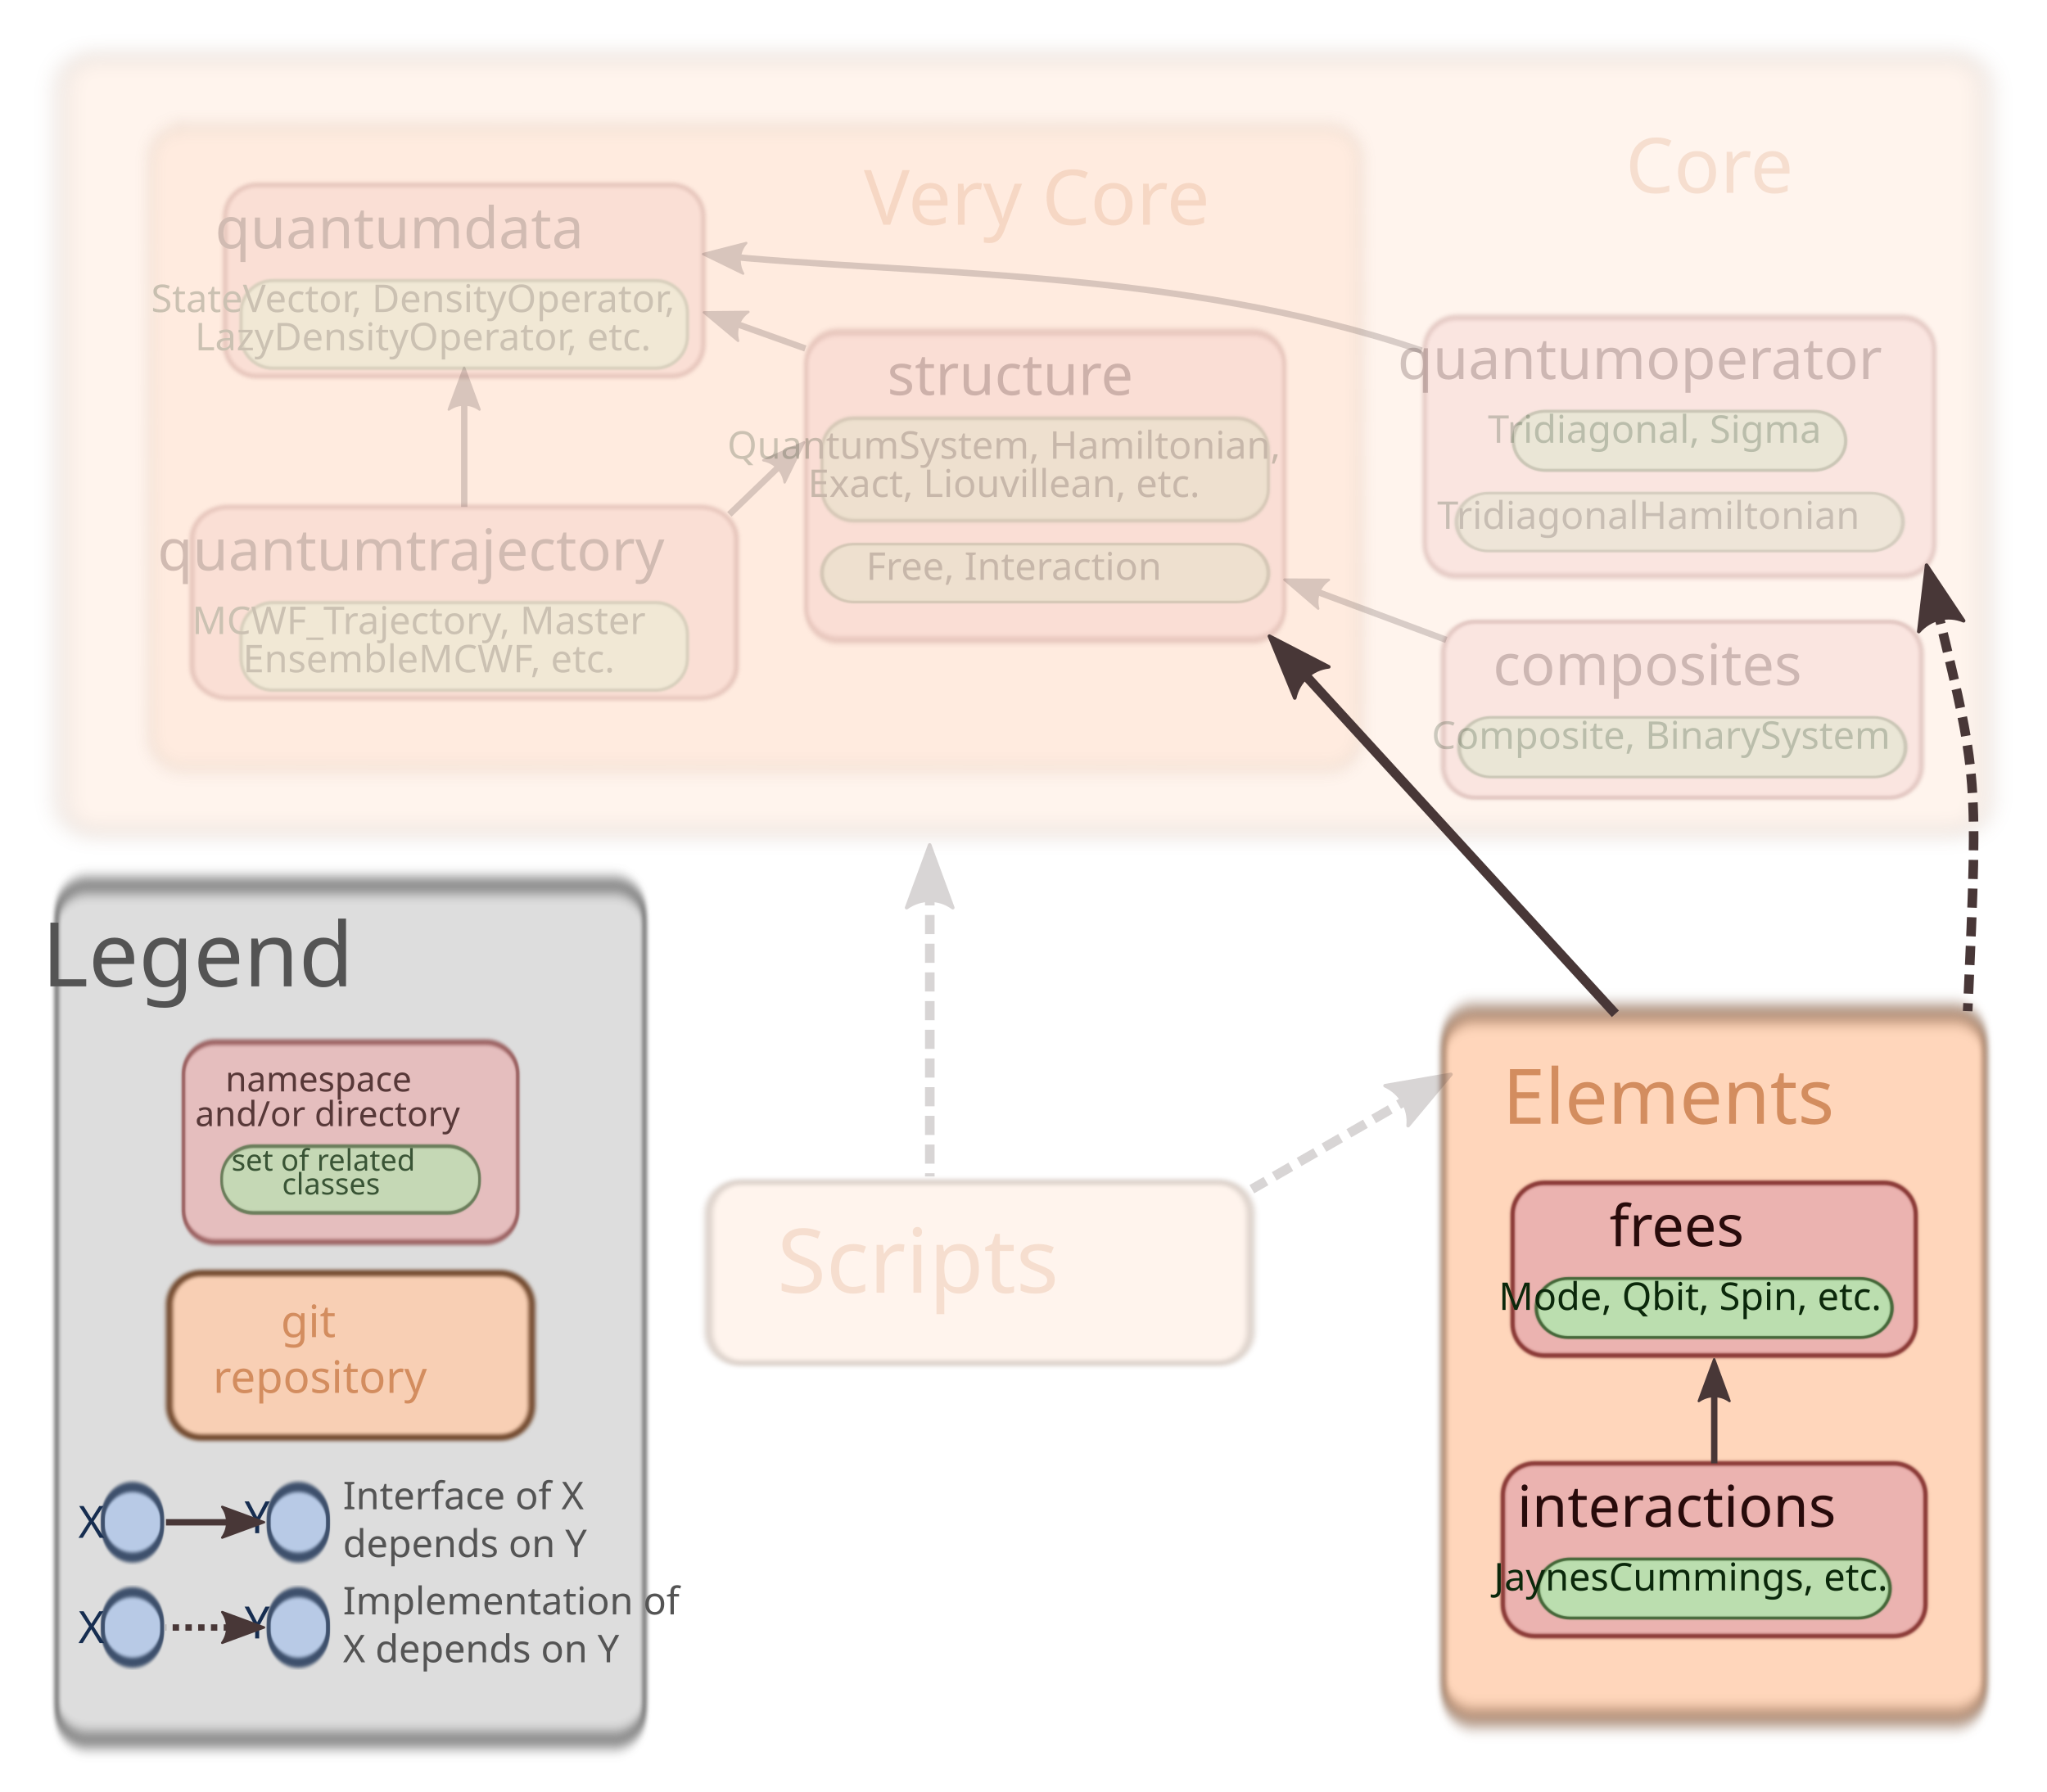
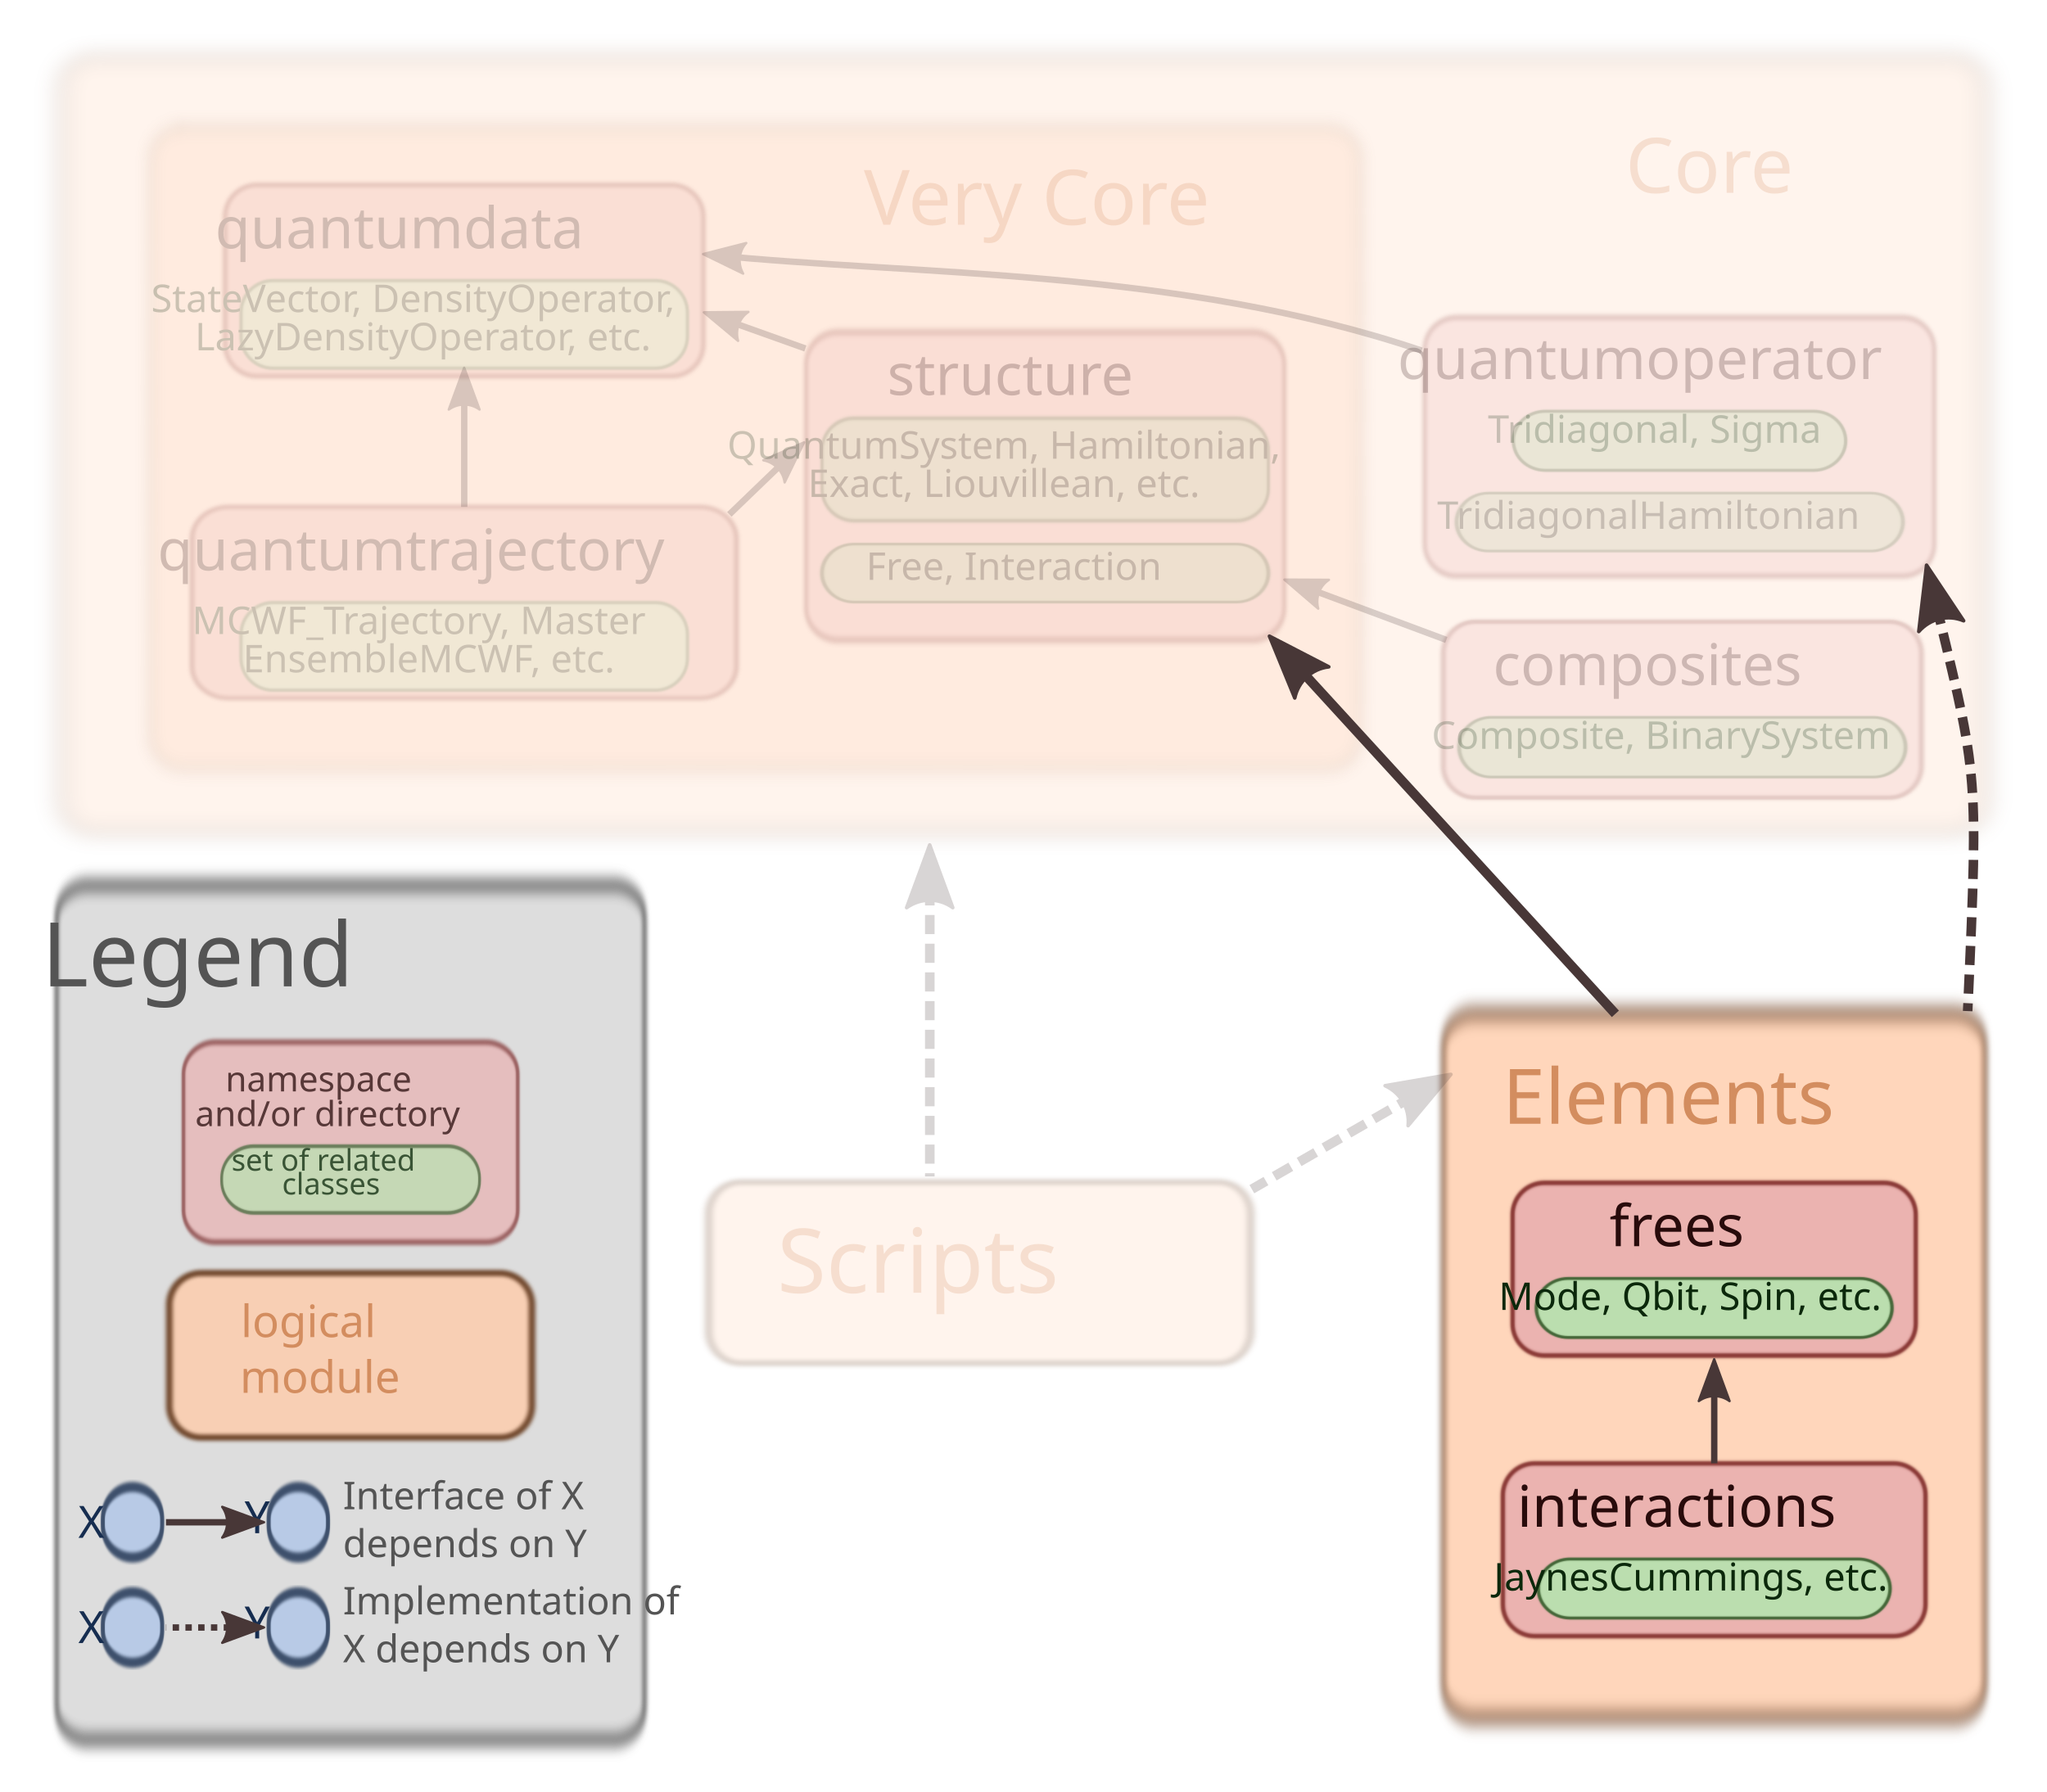
<svg xmlns="http://www.w3.org/2000/svg" width="1283.874" height="1124.037" id="svg2" version="1.1">
  <defs id="defs4">
    <marker orient="auto" refY="0" refX="0" id="Arrow2Sstart" style="overflow:visible">
      <path id="path4084" style="fill-rule:evenodd;stroke-width:0.625;stroke-linejoin:round" d="M 8.719,4.034 -2.207,0.016 8.719,-4.002 c -1.745,2.372 -1.735,5.617 -6e-7,8.035 z" transform="matrix(0.3,0,0,0.3,-0.69,0)" />
    </marker>
    <marker orient="auto" refY="0" refX="0" id="Arrow2Mend" style="overflow:visible">
      <path id="path4081" style="fill-rule:evenodd;stroke-width:0.625;stroke-linejoin:round" d="M 8.719,4.034 -2.207,0.016 8.719,-4.002 c -1.745,2.372 -1.735,5.617 -6e-7,8.035 z" transform="scale(-0.6,-0.6)" />
    </marker>
    <marker orient="auto" refY="0" refX="0" id="Arrow2Mstart" style="overflow:visible">
      <path id="path4078" style="fill-rule:evenodd;stroke-width:0.625;stroke-linejoin:round" d="M 8.719,4.034 -2.207,0.016 8.719,-4.002 c -1.745,2.372 -1.735,5.617 -6e-7,8.035 z" transform="scale(0.6,0.6)" />
    </marker>
    <marker orient="auto" refY="0" refX="0" id="Arrow1Mstart" style="overflow:visible">
      <path id="path4060" d="M 0,0 5,-5 -12.5,0 5,5 0,0 z" style="fill-rule:evenodd;stroke:#000000;stroke-width:1pt" transform="matrix(0.4,0,0,0.4,4,0)" />
    </marker>
    <marker orient="auto" refY="0" refX="0" id="Arrow1Lstart" style="overflow:visible">
      <path id="path4054" d="M 0,0 5,-5 -12.5,0 5,5 0,0 z" style="fill-rule:evenodd;stroke:#000000;stroke-width:1pt" transform="matrix(0.8,0,0,0.8,10,0)" />
    </marker>
    <filter id="filter3765" color-interpolation-filters="sRGB">
      <feGaussianBlur stdDeviation="1.05" id="feGaussianBlur3767" />
    </filter>
    <filter id="filter3792" color-interpolation-filters="sRGB">
      <feGaussianBlur stdDeviation="0.838" id="feGaussianBlur3794" />
    </filter>
    <marker orient="auto" refY="0" refX="0" id="Arrow2Mstart0" style="overflow:visible">
      <path id="path6999" style="fill:#483737;fill-rule:evenodd;stroke:#483737;stroke-width:0.625;stroke-linejoin:round" d="M 8.719,4.034 -2.207,0.016 8.719,-4.002 c -1.745,2.372 -1.735,5.617 -6e-7,8.035 z" transform="scale(0.6,0.6)" />
    </marker>
    <filter id="filter3857" color-interpolation-filters="sRGB">
      <feGaussianBlur id="feGaussianBlur3859" stdDeviation="4.162" />
    </filter>
    <marker orient="auto" refY="0" refX="0" id="Arrow2Mstartn" style="overflow:visible">
      <path id="path4131" style="fill:#6c5353;fill-rule:evenodd;stroke:#6c5353;stroke-width:0.625;stroke-linejoin:round" d="M 8.719,4.034 -2.207,0.016 8.719,-4.002 c -1.745,2.372 -1.735,5.617 -6e-7,8.035 z" transform="scale(0.6,0.6)" />
    </marker>
    <marker orient="auto" refY="0" refX="0" id="Arrow2MstartZ" style="overflow:visible">
      <path id="path4134" style="fill:#6c5353;fill-rule:evenodd;stroke:#6c5353;stroke-width:0.625;stroke-linejoin:round" d="M 8.719,4.034 -2.207,0.016 8.719,-4.002 c -1.745,2.372 -1.735,5.617 -6e-7,8.035 z" transform="scale(0.6,0.6)" />
    </marker>
    <marker orient="auto" refY="0" refX="0" id="Arrow2Mstartd" style="overflow:visible">
      <path id="path4137" style="fill:#ac9393;fill-rule:evenodd;stroke:#ac9393;stroke-width:0.625;stroke-linejoin:round" d="M 8.719,4.034 -2.207,0.016 8.719,-4.002 c -1.745,2.372 -1.735,5.617 -6e-7,8.035 z" transform="scale(0.6,0.6)" />
    </marker>
    <marker orient="auto" refY="0" refX="0" id="Arrow2Mstartm" style="overflow:visible">
      <path id="path4140" style="fill:#6c5353;fill-rule:evenodd;stroke:#6c5353;stroke-width:0.625;stroke-linejoin:round" d="M 8.719,4.034 -2.207,0.016 8.719,-4.002 c -1.745,2.372 -1.735,5.617 -6e-7,8.035 z" transform="scale(0.6,0.6)" />
    </marker>
    <marker orient="auto" refY="0" refX="0" id="Arrow2MstartH" style="overflow:visible">
      <path id="path4143" style="fill:#6c5353;fill-rule:evenodd;stroke:#6c5353;stroke-width:0.625;stroke-linejoin:round" d="M 8.719,4.034 -2.207,0.016 8.719,-4.002 c -1.745,2.372 -1.735,5.617 -6e-7,8.035 z" transform="scale(0.6,0.6)" />
    </marker>
    <marker orient="auto" refY="0" refX="0" id="Arrow2MstartnY" style="overflow:visible">
      <path id="path4360" style="fill:#483737;fill-rule:evenodd;stroke:#483737;stroke-width:0.625;stroke-linejoin:round" d="M 8.719,4.034 -2.207,0.016 8.719,-4.002 c -1.745,2.372 -1.735,5.617 -6e-7,8.035 z" transform="scale(0.6,0.6)" />
    </marker>
    <marker orient="auto" refY="0" refX="0" id="Arrow2MstartZK" style="overflow:visible">
      <path id="path4363" style="fill:#483737;fill-rule:evenodd;stroke:#483737;stroke-width:0.625;stroke-linejoin:round" d="M 8.719,4.034 -2.207,0.016 8.719,-4.002 c -1.745,2.372 -1.735,5.617 -6e-7,8.035 z" transform="scale(0.6,0.6)" />
    </marker>
    <marker orient="auto" refY="0" refX="0" id="Arrow2Mstartdd" style="overflow:visible">
      <path id="path4366" style="fill:#483737;fill-rule:evenodd;stroke:#483737;stroke-width:0.625;stroke-linejoin:round" d="M 8.719,4.034 -2.207,0.016 8.719,-4.002 c -1.745,2.372 -1.735,5.617 -6e-7,8.035 z" transform="scale(0.6,0.6)" />
    </marker>
    <marker orient="auto" refY="0" refX="0" id="Arrow2Mstartmk" style="overflow:visible">
      <path id="path4369" style="fill:#483737;fill-rule:evenodd;stroke:#483737;stroke-width:0.625;stroke-linejoin:round" d="M 8.719,4.034 -2.207,0.016 8.719,-4.002 c -1.745,2.372 -1.735,5.617 -6e-7,8.035 z" transform="scale(0.6,0.6)" />
    </marker>
    <marker orient="auto" refY="0" refX="0" id="Arrow2MstartHZ" style="overflow:visible">
      <path id="path4372" style="fill:#483737;fill-rule:evenodd;stroke:#483737;stroke-width:0.625;stroke-linejoin:round" d="M 8.719,4.034 -2.207,0.016 8.719,-4.002 c -1.745,2.372 -1.735,5.617 -6e-7,8.035 z" transform="scale(0.6,0.6)" />
    </marker>
    <filter id="filter4630" color-interpolation-filters="sRGB">
      <feGaussianBlur stdDeviation="2.872" id="feGaussianBlur4632" />
    </filter>
    <filter id="filter4785" color-interpolation-filters="sRGB">
      <feGaussianBlur stdDeviation="9.572" id="feGaussianBlur4787" />
    </filter>
  </defs>
  <g style="display:inline" id="layer2" transform="translate(-36.83285,-194.3655)">
    <rect transform="matrix(1.610269,0,0,1.352481,-102.2101,-165.5376)" ry="14.788" rx="12.42" y="292.362" x="110" height="360" width="750" id="rect3851" style="opacity:0.213;fill:#ffccaa;fill-opacity:1;fill-rule:nonzero;stroke:#552200;stroke-width:2.71;stroke-miterlimit:4;stroke-dasharray:none;display:inline;filter:url(#filter3857)" />
    <rect style="opacity:0.213;fill:#ffccaa;fill-opacity:1;fill-rule:nonzero;stroke:#552200;stroke-width:3.762;stroke-miterlimit:4;stroke-dasharray:3.762, 3.762;stroke-dashoffset:0;display:inline;filter:url(#filter3857)" id="rect3993" width="750" height="360" x="110" y="292.362" rx="19.777" ry="17.887" transform="matrix(1.0113,0,0,1.118142,20.19506,-52.80513)" />
    <text xml:space="preserve" style="font-size:48px;font-style:normal;font-variant:normal;font-weight:normal;font-stretch:normal;text-align:end;line-height:125%;letter-spacing:0px;word-spacing:0px;writing-mode:lr-tb;text-anchor:end;opacity:0.213;fill:#d38d5f;fill-opacity:1;stroke:none;display:inline;font-family:Charlemagne Std;-inkscape-font-specification:Charlemagne Std" x="858.047" y="335.333" id="text4039">
      <tspan y="335.333" x="858.047" id="tspan4461">Very Core</tspan>
    </text>
    <rect transform="matrix(0.491879,0,0,1.490627,18.17121,313.7003)" ry="13.417" rx="40.66" y="292.362" x="110" height="360" width="750" id="rect3065" style="opacity:0.8;fill:#d5d5d5;fill-opacity:1;fill-rule:nonzero;stroke:#2b2b2b;stroke-width:4.671;stroke-miterlimit:4;stroke-opacity:1;stroke-dasharray:none;stroke-dashoffset:0;display:inline;filter:url(#filter4630)" />
    <text id="text3861" y="812.528" x="331.471" style="font-size:55.916px;font-style:normal;font-variant:normal;font-weight:normal;font-stretch:normal;text-align:end;line-height:125%;letter-spacing:0px;word-spacing:0px;writing-mode:lr-tb;text-anchor:end;fill:#545454;fill-opacity:1;stroke:none;display:inline;font-family:Clairvaux LT Std;-inkscape-font-specification:Clairvaux LT Std" xml:space="preserve" transform="scale(0.9992578,1.000743)">
      <tspan y="812.528" x="331.471" id="tspan3871">Legend</tspan>
    </text>
    <text id="text3873" y="315.333" x="1224.046" style="font-size:48px;font-style:normal;font-variant:normal;font-weight:normal;font-stretch:normal;text-align:end;line-height:125%;letter-spacing:0px;word-spacing:0px;writing-mode:lr-tb;text-anchor:end;fill:#d38d5f;fill-opacity:1;stroke:none;display:inline;font-family:Charlemagne Std;-inkscape-font-specification:Charlemagne Std;opacity:0.213" xml:space="preserve">
      <tspan y="315.333" x="1224.046" id="tspan3877">Core</tspan>
    </text>
    <rect style="opacity:0.8;fill:#ffccaa;fill-opacity:1;fill-rule:nonzero;stroke:#552200;stroke-width:13.563;stroke-miterlimit:4;stroke-dasharray:none;display:inline;filter:url(#filter3857)" id="rect4602" width="750" height="360" x="110" y="292.362" rx="65.937" ry="69.743" transform="matrix(0.3033208,0,0,0.2867686,109.6219,909.1304)" />
    <text xml:space="preserve" style="font-size:27.958px;font-style:normal;font-variant:normal;font-weight:normal;font-stretch:normal;text-align:center;line-height:125%;letter-spacing:0px;word-spacing:0px;writing-mode:lr-tb;text-anchor:middle;fill:#d38d5f;fill-opacity:1;stroke:none;display:inline;font-family:Charlemagne Std;-inkscape-font-specification:Charlemagne Std" x="255.849" y="1032.39" id="text4604" transform="scale(0.9992578,1.000743)">
-       <tspan id="tspan4608" x="255.849" y="1032.39">git</tspan>
-       <tspan id="tspan4610" x="255.849" y="1067.337">repository</tspan>
+       <tspan id="tspan4608" x="255.849" y="1032.39">logical</tspan>
+       <tspan id="tspan4610" x="255.849" y="1067.337">module</tspan>
    </text>
    <rect style="opacity:0.8;fill:#ffccaa;fill-opacity:1;fill-rule:nonzero;stroke:#552200;stroke-width:5.359;stroke-miterlimit:4;stroke-dasharray:none;display:inline;filter:url(#filter3857)" id="rect4612" width="750" height="360" x="110" y="292.362" rx="44.118" ry="16.272" transform="matrix(0.4533333,0,0,1.229126,892.0949,470.5269)" />
    <text xml:space="preserve" style="font-size:48px;font-style:normal;font-variant:normal;font-weight:normal;font-stretch:normal;text-align:end;line-height:125%;letter-spacing:0px;word-spacing:0px;writing-mode:lr-tb;text-anchor:end;fill:#d38d5f;fill-opacity:1;stroke:none;display:inline;font-family:Charlemagne Std;-inkscape-font-specification:Charlemagne Std" x="1249.702" y="899.333" id="text4614">
      <tspan id="tspan4705" x="1249.702" y="899.333">Elements</tspan>
    </text>
    <rect transform="matrix(0.4533333,0,0,0.315877,431.4206,843.5263)" ry="63.316" rx="44.118" y="292.362" x="110" height="360" width="750" id="rect4709" style="opacity:0.213;fill:#ffccaa;fill-opacity:1;fill-rule:nonzero;stroke:#552200;stroke-width:10.57;stroke-miterlimit:4;stroke-dasharray:none;display:inline;filter:url(#filter3857)" />
    <text id="text4711" y="1005.333" x="773.702" style="font-size:56px;font-style:normal;font-variant:normal;font-weight:normal;font-stretch:normal;text-align:end;line-height:125%;letter-spacing:0px;word-spacing:0px;writing-mode:lr-tb;text-anchor:end;fill:#d38d5f;fill-opacity:1;stroke:none;display:inline;font-family:Charlemagne Std;-inkscape-font-specification:Charlemagne Std;opacity:0.213" xml:space="preserve">
      <tspan id="tspan4715" x="773.702" y="1005.333">Scripts</tspan>
    </text>
    <rect transform="matrix(0.04965953,0,0,0.1229224,95.85743,1091.232)" ry="162.704" rx="402.742" y="292.362" x="110" height="360" width="750" id="rect4739" style="opacity:0.8;fill:#afc6e9;fill-opacity:1;fill-rule:nonzero;stroke:#162d50;stroke-width:51.197;stroke-miterlimit:4;stroke-dasharray:none;display:inline;filter:url(#filter4785)" />
    <rect style="opacity:0.8;fill:#afc6e9;fill-opacity:1;fill-rule:nonzero;stroke:#162d50;stroke-width:51.197;stroke-miterlimit:4;stroke-dasharray:none;display:inline;filter:url(#filter4785)" id="rect4789" width="750" height="360" x="110" y="292.362" rx="402.742" ry="162.704" transform="matrix(0.04965953,0,0,0.1229224,199.8574,1091.232)" />
    <text transform="scale(0.9992578,1.000743)" xml:space="preserve" style="font-size:24px;font-style:normal;font-variant:normal;font-weight:normal;font-stretch:normal;text-align:start;line-height:125%;letter-spacing:0px;word-spacing:0px;writing-mode:lr-tb;text-anchor:start;fill:#545454;fill-opacity:1;stroke:none;display:inline;font-family:Clairvaux LT Std;-inkscape-font-specification:Clairvaux LT Std" x="252.122" y="1140.285" id="text4817">
      <tspan id="tspan4821" x="252.122" y="1140.285">Interface of X</tspan>
      <tspan id="tspan4823" x="252.122" y="1170.285">depends on Y</tspan>
    </text>
  </g>
  <g style="display:inline" id="layer1" transform="translate(-36.83285,-194.3655)">
    <text xml:space="preserve" style="font-size:36px;font-style:normal;font-variant:normal;font-weight:normal;font-stretch:normal;text-align:center;line-height:100%;letter-spacing:0px;word-spacing:0px;writing-mode:lr-tb;text-anchor:middle;fill:#000000;fill-opacity:1;stroke:none;font-family:Brioso Pro;-inkscape-font-specification:Brioso Pro" x="331.071" y="125.219" id="text2989">
      <tspan id="tspan2991" x="331.071" y="125.219" />
    </text>
    <g id="g4024" transform="translate(-42,-152)" style="opacity:0.213">
      <g id="g3802">
        <rect style="opacity:0.9;fill:#e9afaf;fill-opacity:1;stroke:#782121;stroke-width:2.8;stroke-miterlimit:4;stroke-dasharray:none;filter:url(#filter3765)" id="rect2991" width="300" height="120" x="220" y="462.362" rx="20" ry="20" />
        <text xml:space="preserve" style="font-size:36px;font-style:normal;font-variant:normal;font-weight:normal;font-stretch:normal;text-align:center;line-height:100%;letter-spacing:0px;word-spacing:0px;writing-mode:lr-tb;text-anchor:middle;fill:#280b0b;fill-opacity:1;stroke:none;font-family:Carolina LT Std;-inkscape-font-specification:Carolina LT Std" x="371.484" y="502.125" id="text2986">
          <tspan id="tspan2988" x="371.484" y="502.125">quantumdata</tspan>
        </text>
      </g>
      <g id="g3796">
        <rect style="opacity:0.8;fill:#afe9af;fill-opacity:1;fill-rule:nonzero;stroke:#165016;stroke-width:2;stroke-miterlimit:4;stroke-dasharray:none;filter:url(#filter3792)" id="rect2994" width="280" height="55" x="230" y="522.362" rx="20" ry="20" />
        <text xml:space="preserve" style="font-size:24px;font-style:normal;font-variant:normal;font-weight:normal;font-stretch:normal;text-align:center;line-height:100%;letter-spacing:0px;word-spacing:0px;writing-mode:lr-tb;text-anchor:middle;fill:#0b280b;fill-opacity:1;stroke:none;font-family:Silentium Pro;-inkscape-font-specification:Silentium Pro" x="372.199" y="542.125" id="text2990">
          <tspan id="tspan2992" x="372.199" y="542.125">StateVector, DensityOperator,</tspan>
          <tspan x="372.199" y="566.125" id="tspan2994">LazyDensityOperator, etc.</tspan>
        </text>
      </g>
    </g>
    <g id="g4035" transform="translate(-44.56549,-108)" style="opacity:0.213">
      <rect transform="matrix(1.138211,0,0,1,-48.57273,-5.2800142e-6)" style="opacity:0.9;fill:#e9afaf;fill-opacity:1;stroke:#782121;stroke-width:2.624;stroke-miterlimit:4;stroke-dasharray:none;filter:url(#filter3765)" id="rect3809" width="300" height="120" x="220" y="620.362" rx="20" ry="20" />
      <text xml:space="preserve" style="font-size:36px;font-style:normal;font-variant:normal;font-weight:normal;font-stretch:normal;text-align:center;line-height:100%;letter-spacing:0px;word-spacing:0px;writing-mode:lr-tb;text-anchor:middle;fill:#280b0b;fill-opacity:1;stroke:none;font-family:Carolina LT Std;-inkscape-font-specification:Carolina LT Std" x="371.911" y="660.125" id="text3811">
        <tspan y="660.125" x="371.911" id="tspan3828">quantumtrajectory</tspan>
      </text>
      <rect style="opacity:0.8;fill:#afe9af;fill-opacity:1;fill-rule:nonzero;stroke:#165016;stroke-width:2;stroke-miterlimit:4;stroke-dasharray:none;filter:url(#filter3792)" id="rect3817" width="280" height="55" x="232.565" y="680.362" rx="20" ry="20" />
      <text xml:space="preserve" style="font-size:24px;font-style:normal;font-variant:normal;font-weight:normal;font-stretch:normal;text-align:center;line-height:100%;letter-spacing:0px;word-spacing:0px;writing-mode:lr-tb;text-anchor:middle;fill:#0b280b;fill-opacity:1;stroke:none;font-family:Silentium Pro;-inkscape-font-specification:Silentium Pro" x="372.199" y="700.125" id="text3819">
        <tspan id="tspan3876" x="372.199" y="700.125">MCWF_Trajectory, Master</tspan>
        <tspan id="tspan3878" x="372.199" y="724.125">EnsembleMCWF, etc.</tspan>
      </text>
    </g>
    <rect ry="12.423" rx="20" y="462.362" x="570.375" height="120" width="300" id="rect3882" style="opacity:0.213;fill:#e9afaf;fill-opacity:1;stroke:#782121;stroke-width:2.207;stroke-miterlimit:4;stroke-dasharray:none;filter:url(#filter3765)" transform="matrix(1,0,0,1.609897,-28,-341.6163)" />
    <text id="text3884" y="442.125" x="693.859" style="font-size:36px;font-style:normal;font-variant:normal;font-weight:normal;font-stretch:normal;text-align:center;line-height:100%;letter-spacing:0px;word-spacing:0px;writing-mode:lr-tb;text-anchor:middle;fill:#280b0b;fill-opacity:1;stroke:none;font-family:Carolina LT Std;-inkscape-font-specification:Carolina LT Std;opacity:0.213" xml:space="preserve">
      <tspan y="442.125" x="693.859" id="tspan3901">structure</tspan>
    </text>
    <g id="g3955" style="opacity:0.213">
      <rect transform="matrix(1,0,0,1.169095,-28,-153.9691)" style="opacity:0.8;fill:#afe9af;fill-opacity:1;fill-rule:nonzero;stroke:#165016;stroke-width:1.85;stroke-miterlimit:4;stroke-dasharray:none;filter:url(#filter3792)" id="rect3890" width="280" height="55" x="580.375" y="522.362" rx="20" ry="17.107" />
      <text xml:space="preserve" style="font-size:24px;font-style:normal;font-variant:normal;font-weight:normal;font-stretch:normal;text-align:center;line-height:100%;letter-spacing:0px;word-spacing:0px;writing-mode:lr-tb;text-anchor:middle;fill:#0b280b;fill-opacity:1;stroke:none;font-family:Silentium Pro;-inkscape-font-specification:Silentium Pro" x="694.574" y="482.125" id="text3892">
        <tspan id="tspan3967" x="694.574" y="482.125">QuantumSystem, Hamiltonian,</tspan>
        <tspan id="tspan3969" x="694.574" y="506.125">Exact, Liouvillean, etc.</tspan>
        <tspan id="tspan3971" x="694.574" y="530.125" />
      </text>
    </g>
    <g id="g3933" style="opacity:0.213">
      <rect ry="30.267" rx="20" y="522.362" x="580.375" height="55" width="280" id="rect3973" style="opacity:0.8;fill:#afe9af;fill-opacity:1;fill-rule:nonzero;stroke:#165016;stroke-width:2.46;stroke-miterlimit:4;stroke-dasharray:none;filter:url(#filter3792)" transform="matrix(1,0,0,0.660793,-28,190.5271)" />
      <text id="text3975" y="558.125" x="694.574" style="font-size:24px;font-style:normal;font-variant:normal;font-weight:normal;font-stretch:normal;text-align:center;line-height:100%;letter-spacing:0px;word-spacing:0px;writing-mode:lr-tb;text-anchor:middle;fill:#0b280b;fill-opacity:1;stroke:none;font-family:Silentium Pro;-inkscape-font-specification:Silentium Pro" xml:space="preserve">
        <tspan id="tspan3983" x="694.574" y="558.125">Free, Interaction</tspan>
      </text>
    </g>
    <path id="path6220" style="opacity:0.213;fill:none;stroke:#483737;stroke-width:4;stroke-linecap:butt;stroke-linejoin:miter;stroke-miterlimit:4;stroke-opacity:1;stroke-dasharray:none;marker-start:url(#Arrow2Mstart0)" d="m 328,430.362 0,82" />
    <rect transform="matrix(1.065565,0,0,1.352318,-17.95913,-153.3326)" ry="14.789" rx="18.769" y="404.362" x="890" height="120" width="300" id="rect3869" style="opacity:0.213;fill:#e9afaf;fill-opacity:1;stroke:#782121;stroke-width:2.333;stroke-miterlimit:4;stroke-dasharray:none;filter:url(#filter3765)" />
    <g id="g3938" transform="translate(398,-82)" style="opacity:0.213">
      <rect transform="matrix(1,0,0,0.660793,-28,240.5271)" style="opacity:0.8;fill:#afe9af;fill-opacity:1;fill-rule:nonzero;stroke:#165016;stroke-width:2.46;stroke-miterlimit:4;stroke-dasharray:none;filter:url(#filter3792)" id="rect4000" width="280" height="55" x="580.375" y="522.362" rx="20" ry="30.267" />
      <text xml:space="preserve" style="font-size:24px;font-style:normal;font-variant:normal;font-weight:normal;font-stretch:normal;text-align:center;line-height:100%;letter-spacing:0px;word-spacing:0px;writing-mode:lr-tb;text-anchor:middle;fill:#0b280b;fill-opacity:1;stroke:none;font-family:Silentium Pro;-inkscape-font-specification:Silentium Pro" x="694.574" y="608.125" id="text4002">
        <tspan id="tspan4006" x="694.574" y="608.125">TridiagonalHamiltonian</tspan>
      </text>
    </g>
    <text id="text3871" y="432.125" x="1088.745" style="font-size:36px;font-style:normal;font-variant:normal;font-weight:normal;font-stretch:normal;text-align:center;line-height:100%;letter-spacing:0px;word-spacing:0px;writing-mode:lr-tb;text-anchor:middle;fill:#280b0b;fill-opacity:1;stroke:none;font-family:Carolina LT Std;-inkscape-font-specification:Carolina LT Std;opacity:0.213" xml:space="preserve">
      <tspan y="432.125" x="1088.745" id="tspan3902">quantumoperator</tspan>
    </text>
    <rect transform="matrix(0.7444264,0,0,0.6735701,316.0252,139.5817)" ry="29.693" rx="26.866" y="464.362" x="900" height="55" width="280" id="rect3877" style="opacity:0.213;fill:#afe9af;fill-opacity:1;fill-rule:nonzero;stroke:#165016;stroke-width:2.824;stroke-miterlimit:4;stroke-dasharray:none;filter:url(#filter3792)" />
    <text id="text3879" y="472.125" x="1090.198" style="font-size:24px;font-style:normal;font-variant:normal;font-weight:normal;font-stretch:normal;text-align:center;line-height:100%;letter-spacing:0px;word-spacing:0px;writing-mode:lr-tb;text-anchor:middle;fill:#0b280b;fill-opacity:1;stroke:none;font-family:Silentium Pro;-inkscape-font-specification:Silentium Pro;opacity:0.213" xml:space="preserve">
      <tspan id="tspan3904" x="1090.198" y="472.125">Tridiagonal, Sigma</tspan>
    </text>
    <rect transform="matrix(1,0,0,0.9201959,0,76.08079)" ry="21.735" rx="20" y="552.362" x="942" height="120" width="300" id="rect4023" style="opacity:0.213;fill:#e9afaf;fill-opacity:1;stroke:#782121;stroke-width:2.919;stroke-miterlimit:4;stroke-dasharray:none;filter:url(#filter3765)" />
    <text id="text4025" y="624.125" x="1093.484" style="font-size:36px;font-style:normal;font-variant:normal;font-weight:normal;font-stretch:normal;text-align:center;line-height:100%;letter-spacing:0px;word-spacing:0px;writing-mode:lr-tb;text-anchor:middle;fill:#280b0b;fill-opacity:1;stroke:none;font-family:Carolina LT Std;-inkscape-font-specification:Carolina LT Std;opacity:0.213" xml:space="preserve">
      <tspan id="tspan4059" x="1093.484" y="624.125">composites</tspan>
    </text>
    <rect transform="matrix(1,0,0,0.6812259,0,227.2052)" ry="29.359" rx="20" y="612.362" x="952" height="55" width="280" id="rect4031" style="opacity:0.213;fill:#afe9af;fill-opacity:1;fill-rule:nonzero;stroke:#165016;stroke-width:2.423;stroke-miterlimit:4;stroke-dasharray:none;filter:url(#filter3792)" />
    <text id="text4033" y="664.125" x="1094.198" style="font-size:24px;font-style:normal;font-variant:normal;font-weight:normal;font-stretch:normal;text-align:center;line-height:100%;letter-spacing:0px;word-spacing:0px;writing-mode:lr-tb;text-anchor:middle;fill:#0b280b;fill-opacity:1;stroke:none;font-family:Silentium Pro;-inkscape-font-specification:Silentium Pro;opacity:0.213" xml:space="preserve">
      <tspan id="tspan4061" x="1094.198" y="664.125">Composite, BinarySystem</tspan>
    </text>
    <path id="path4065" d="m 483.298,392.034 58.641,20.943" style="fill:none;stroke:#483737;stroke-width:4;stroke-linecap:butt;stroke-linejoin:miter;stroke-miterlimit:4;stroke-opacity:1;stroke-dasharray:none;marker-start:url(#Arrow2MstartZK);opacity:0.213" />
    <path id="path4069" d="m 847.382,559.784 96.58,36.018" style="fill:none;stroke:#483737;stroke-width:4;stroke-linecap:butt;stroke-linejoin:miter;stroke-miterlimit:4;stroke-opacity:1;stroke-dasharray:none;marker-start:url(#Arrow2MstartnY);opacity:0.213" />
    <path id="path4267" d="m 483.088,354.257 c 128.478,13.054 292.522,8.317 445.391,60.037" style="fill:none;stroke:#483737;stroke-width:4;stroke-linecap:butt;stroke-linejoin:miter;stroke-miterlimit:4;stroke-opacity:1;stroke-dasharray:none;marker-start:url(#Arrow2MstartHZ);opacity:0.213" />
    <rect style="opacity:0.675;fill:#e9afaf;fill-opacity:1;stroke:#782121;stroke-width:3.275;stroke-miterlimit:4;stroke-dasharray:none;filter:url(#filter3765)" id="rect3902" width="300" height="120" x="890" y="404.362" rx="28.617" ry="19.122" transform="matrix(0.6988748,0,0,1.045932,-470.0972,425.1918)" />
    <text xml:space="preserve" style="font-size:21.745px;font-style:normal;font-variant:normal;font-weight:normal;font-stretch:normal;text-align:center;line-height:100%;letter-spacing:0px;word-spacing:0px;writing-mode:lr-tb;text-anchor:middle;opacity:0.75;fill:#280b0b;fill-opacity:1;stroke:none;font-family:Carolina LT Std;-inkscape-font-specification:Carolina LT Std" x="256.593" y="878.378" id="text3904" transform="scale(0.9992578,1.000743)">
      <tspan id="tspan4799" x="256.593" y="878.378">namespace</tspan>
      <tspan id="tspan4801" x="256.593" y="900.123">and/or directory</tspan>
    </text>
    <rect style="opacity:0.6;fill:#afe9af;fill-opacity:1;fill-rule:nonzero;stroke:#165016;stroke-width:3.016;stroke-miterlimit:4;stroke-dasharray:none;filter:url(#filter3792)" id="rect3908" width="280" height="55" x="900" y="464.362" rx="34.62" ry="26.277" transform="matrix(0.5776994,0,0,0.7611311,-344.0749,559.949)" />
    <text xml:space="preserve" style="font-size:18.639px;font-style:normal;font-variant:normal;font-weight:normal;font-stretch:normal;text-align:center;line-height:80%;letter-spacing:0px;word-spacing:0px;writing-mode:lr-tb;text-anchor:middle;opacity:0.75;fill:#0b280b;fill-opacity:1;stroke:none;font-family:Silentium Pro;-inkscape-font-specification:Silentium Pro" x="256.786" y="928.06" id="text3910" transform="scale(0.9992578,1.000743)">
      <tspan id="tspan4578" x="256.786" y="928.06">set of related</tspan>
      <tspan id="tspan4580" x="256.786" y="942.97">classes</tspan>
    </text>
    <rect style="opacity:0.9;fill:#e9afaf;fill-opacity:1;stroke:#782121;stroke-width:3.209;stroke-miterlimit:4;stroke-dasharray:none;filter:url(#filter3765)" id="rect4657" width="300" height="120" x="890" y="404.362" rx="23.722" ry="22.142" transform="matrix(0.8430845,0,0,0.9032628,235.1537,571.1169)" />
    <text xml:space="preserve" style="font-size:36px;font-style:normal;font-variant:normal;font-weight:normal;font-stretch:normal;text-align:center;line-height:100%;letter-spacing:0px;word-spacing:0px;writing-mode:lr-tb;text-anchor:middle;fill:#280b0b;fill-opacity:1;stroke:none;font-family:Carolina LT Std;-inkscape-font-specification:Carolina LT Std" x="1111.896" y="976.125" id="text4659">
      <tspan id="tspan4689" x="1111.896" y="976.125">frees</tspan>
    </text>
    <rect style="opacity:0.8;fill:#afe9af;fill-opacity:1;fill-rule:nonzero;stroke:#165016;stroke-width:2.73;stroke-miterlimit:4;stroke-dasharray:none;filter:url(#filter3792)" id="rect4663" width="280" height="55" x="900" y="464.362" rx="25.1" ry="29.693" transform="matrix(0.7968145,0,0,0.6735701,283.2745,683.5817)" />
    <text xml:space="preserve" style="font-size:24px;font-style:normal;font-variant:normal;font-weight:normal;font-stretch:normal;text-align:center;line-height:100%;letter-spacing:0px;word-spacing:0px;writing-mode:lr-tb;text-anchor:middle;fill:#0b280b;fill-opacity:1;stroke:none;font-family:Silentium Pro;-inkscape-font-specification:Silentium Pro" x="1112.449" y="1016.125" id="text4665">
      <tspan id="tspan4691" x="1112.449" y="1016.125">Mode, Qbit, Spin, etc.</tspan>
    </text>
    <rect transform="matrix(0.8837822,0,0,0.9032628,192.8281,747.1169)" ry="22.142" rx="22.63" y="404.362" x="890" height="120" width="300" id="rect4671" style="opacity:0.9;fill:#e9afaf;fill-opacity:1;stroke:#782121;stroke-width:3.134;stroke-miterlimit:4;stroke-dasharray:none;filter:url(#filter3765)" />
    <text id="text4673" y="1152.125" x="1111.806" style="font-size:36px;font-style:normal;font-variant:normal;font-weight:normal;font-stretch:normal;text-align:center;line-height:100%;letter-spacing:0px;word-spacing:0px;writing-mode:lr-tb;text-anchor:middle;fill:#280b0b;fill-opacity:1;stroke:none;font-family:Carolina LT Std;-inkscape-font-specification:Carolina LT Std" xml:space="preserve">
      <tspan id="tspan4699" x="1111.806" y="1152.125">interactions</tspan>
    </text>
    <rect transform="matrix(0.7880831,0,0,0.6735701,292.3551,859.5817)" ry="29.693" rx="25.378" y="464.362" x="900" height="55" width="280" id="rect4677" style="opacity:0.8;fill:#afe9af;fill-opacity:1;fill-rule:nonzero;stroke:#165016;stroke-width:2.745;stroke-miterlimit:4;stroke-dasharray:none;filter:url(#filter3792)" />
    <text id="text4679" y="1192.125" x="1112.893" style="font-size:24px;font-style:normal;font-variant:normal;font-weight:normal;font-stretch:normal;text-align:center;line-height:100%;letter-spacing:0px;word-spacing:0px;writing-mode:lr-tb;text-anchor:middle;fill:#0b280b;fill-opacity:1;stroke:none;font-family:Silentium Pro;-inkscape-font-specification:Silentium Pro" xml:space="preserve">
      <tspan id="tspan4701" x="1112.893" y="1192.125">JaynesCummings, etc.</tspan>
    </text>
    <path style="fill:none;stroke:#483737;stroke-width:4;stroke-linecap:butt;stroke-linejoin:miter;stroke-miterlimit:4;stroke-opacity:1;stroke-dasharray:none;marker-start:url(#Arrow2MstartnY)" d="m 1112,1052.362 0,60" id="path4703" />
    <path id="path4707" d="M 838.425,599.263 1050,830.362" style="fill:none;stroke:#483737;stroke-width:6;stroke-linecap:butt;stroke-linejoin:miter;stroke-miterlimit:4;stroke-opacity:1;stroke-dasharray:none;marker-start:url(#Arrow2MstartnY)" />
    <path style="fill:none;stroke:#483737;stroke-width:6;stroke-linecap:butt;stroke-linejoin:miter;stroke-miterlimit:4;stroke-opacity:1;stroke-dasharray:12, 6;stroke-dashoffset:0;marker-start:url(#Arrow2MstartnY);opacity:0.213" d="m 620,732.362 0,200" id="path4717" />
    <path id="path4719" d="m 940,872.362 -118,68" style="fill:none;stroke:#483737;stroke-width:6;stroke-linecap:butt;stroke-linejoin:miter;stroke-miterlimit:4;stroke-opacity:1;stroke-dasharray:12, 6;stroke-dashoffset:0;marker-start:url(#Arrow2MstartnY);opacity:0.213" />
    <path style="fill:none;stroke:#483737;stroke-width:4;stroke-linecap:butt;stroke-linejoin:miter;stroke-miterlimit:4;stroke-opacity:1;stroke-dasharray:none;marker-start:url(#Arrow2MstartZK);opacity:0.213" d="m 537.366,475.564 -43.047,41.461" id="path4721" />
    <g id="g4866" transform="translate(-2,6)">
      <text xml:space="preserve" style="font-size:27.958px;font-style:normal;font-variant:normal;font-weight:normal;font-stretch:normal;text-align:center;line-height:125%;letter-spacing:0px;word-spacing:0px;writing-mode:lr-tb;text-anchor:middle;fill:#162d50;fill-opacity:1;stroke:none;display:inline;font-family:Clairvaux LT Std;-inkscape-font-specification:Clairvaux LT Std" x="121.646" y="1152.246" id="text4741" transform="scale(0.9992578,1.000743)">
        <tspan y="1152.246" x="121.646" id="tspan4747">X</tspan>
      </text>
      <text transform="scale(0.9992578,1.000743)" id="text4791" y="1149.324" x="225.723" style="font-size:27.958px;font-style:normal;font-variant:normal;font-weight:normal;font-stretch:normal;text-align:center;line-height:125%;letter-spacing:0px;word-spacing:0px;writing-mode:lr-tb;text-anchor:middle;fill:#162d50;fill-opacity:1;stroke:none;display:inline;font-family:Clairvaux LT Std;-inkscape-font-specification:Clairvaux LT Std" xml:space="preserve">
        <tspan y="1149.324" x="225.723" id="tspan4795">Y</tspan>
      </text>
      <rect transform="matrix(0.04965953,0,0,0.1229224,97.85743,1151.232)" ry="162.704" rx="402.742" y="292.362" x="110" height="360" width="750" id="rect4825" style="opacity:0.8;fill:#afc6e9;fill-opacity:1;fill-rule:nonzero;stroke:#162d50;stroke-width:51.197;stroke-miterlimit:4;stroke-dasharray:none;display:inline;filter:url(#filter4785)" />
      <text transform="scale(0.9992578,1.000743)" id="text4827" y="1218.197" x="121.646" style="font-size:27.958px;font-style:normal;font-variant:normal;font-weight:normal;font-stretch:normal;text-align:center;line-height:125%;letter-spacing:0px;word-spacing:0px;writing-mode:lr-tb;text-anchor:middle;fill:#162d50;fill-opacity:1;stroke:none;display:inline;font-family:Clairvaux LT Std;-inkscape-font-specification:Clairvaux LT Std" xml:space="preserve">
        <tspan id="tspan4829" x="121.646" y="1218.197">X</tspan>
      </text>
      <rect style="opacity:0.8;fill:#afc6e9;fill-opacity:1;fill-rule:nonzero;stroke:#162d50;stroke-width:51.197;stroke-miterlimit:4;stroke-dasharray:none;display:inline;filter:url(#filter4785)" id="rect4831" width="750" height="360" x="110" y="292.362" rx="402.742" ry="162.704" transform="matrix(0.04965953,0,0,0.1229224,201.8574,1151.232)" />
      <text xml:space="preserve" style="font-size:27.958px;font-style:normal;font-variant:normal;font-weight:normal;font-stretch:normal;text-align:center;line-height:125%;letter-spacing:0px;word-spacing:0px;writing-mode:lr-tb;text-anchor:middle;fill:#162d50;fill-opacity:1;stroke:none;display:inline;font-family:Clairvaux LT Std;-inkscape-font-specification:Clairvaux LT Std" x="225.723" y="1215.276" id="text4833" transform="scale(0.9992578,1.000743)">
        <tspan id="tspan4835" x="225.723" y="1215.276">Y</tspan>
      </text>
      <text transform="scale(0.9992578,1.000743)" xml:space="preserve" style="font-size:24px;font-style:normal;font-variant:normal;font-weight:normal;font-stretch:normal;text-align:start;line-height:125%;letter-spacing:0px;word-spacing:0px;writing-mode:lr-tb;text-anchor:start;fill:#545454;fill-opacity:1;stroke:none;display:inline;font-family:Clairvaux LT Std;-inkscape-font-specification:Clairvaux LT Std" x="254.123" y="1200.241" id="text4837">
        <tspan id="tspan4849" x="254.123" y="1200.241">Implementation of</tspan>
        <tspan id="tspan4851" x="254.123" y="1230.241">X depends on Y</tspan>
      </text>
      <path id="path4797" style="fill:none;stroke:#483737;stroke-width:4;stroke-linecap:butt;stroke-linejoin:miter;stroke-miterlimit:4;stroke-opacity:1;stroke-dasharray:none;marker-start:url(#Arrow2Mstart0)" d="m 199.128,1143.334 -56.19,0" />
      <path d="m 199.128,1209.334 -56.19,0" style="fill:none;stroke:#483737;stroke-width:4;stroke-linecap:butt;stroke-linejoin:miter;stroke-miterlimit:4;stroke-opacity:1;stroke-dasharray:4, 4;stroke-dashoffset:0;marker-start:url(#Arrow2Mstart0)" id="path4843" />
    </g>
    <path id="path3148" d="m 1247.08,556.63 c 30.231,125.929 31.087,113.443 23.867,272.024" style="fill:none;stroke:#483737;stroke-width:6;stroke-linecap:butt;stroke-linejoin:miter;stroke-miterlimit:4;stroke-opacity:1;stroke-dasharray:12, 6;stroke-dashoffset:0;marker-start:url(#Arrow2MstartnY)" />
  </g>
</svg>
